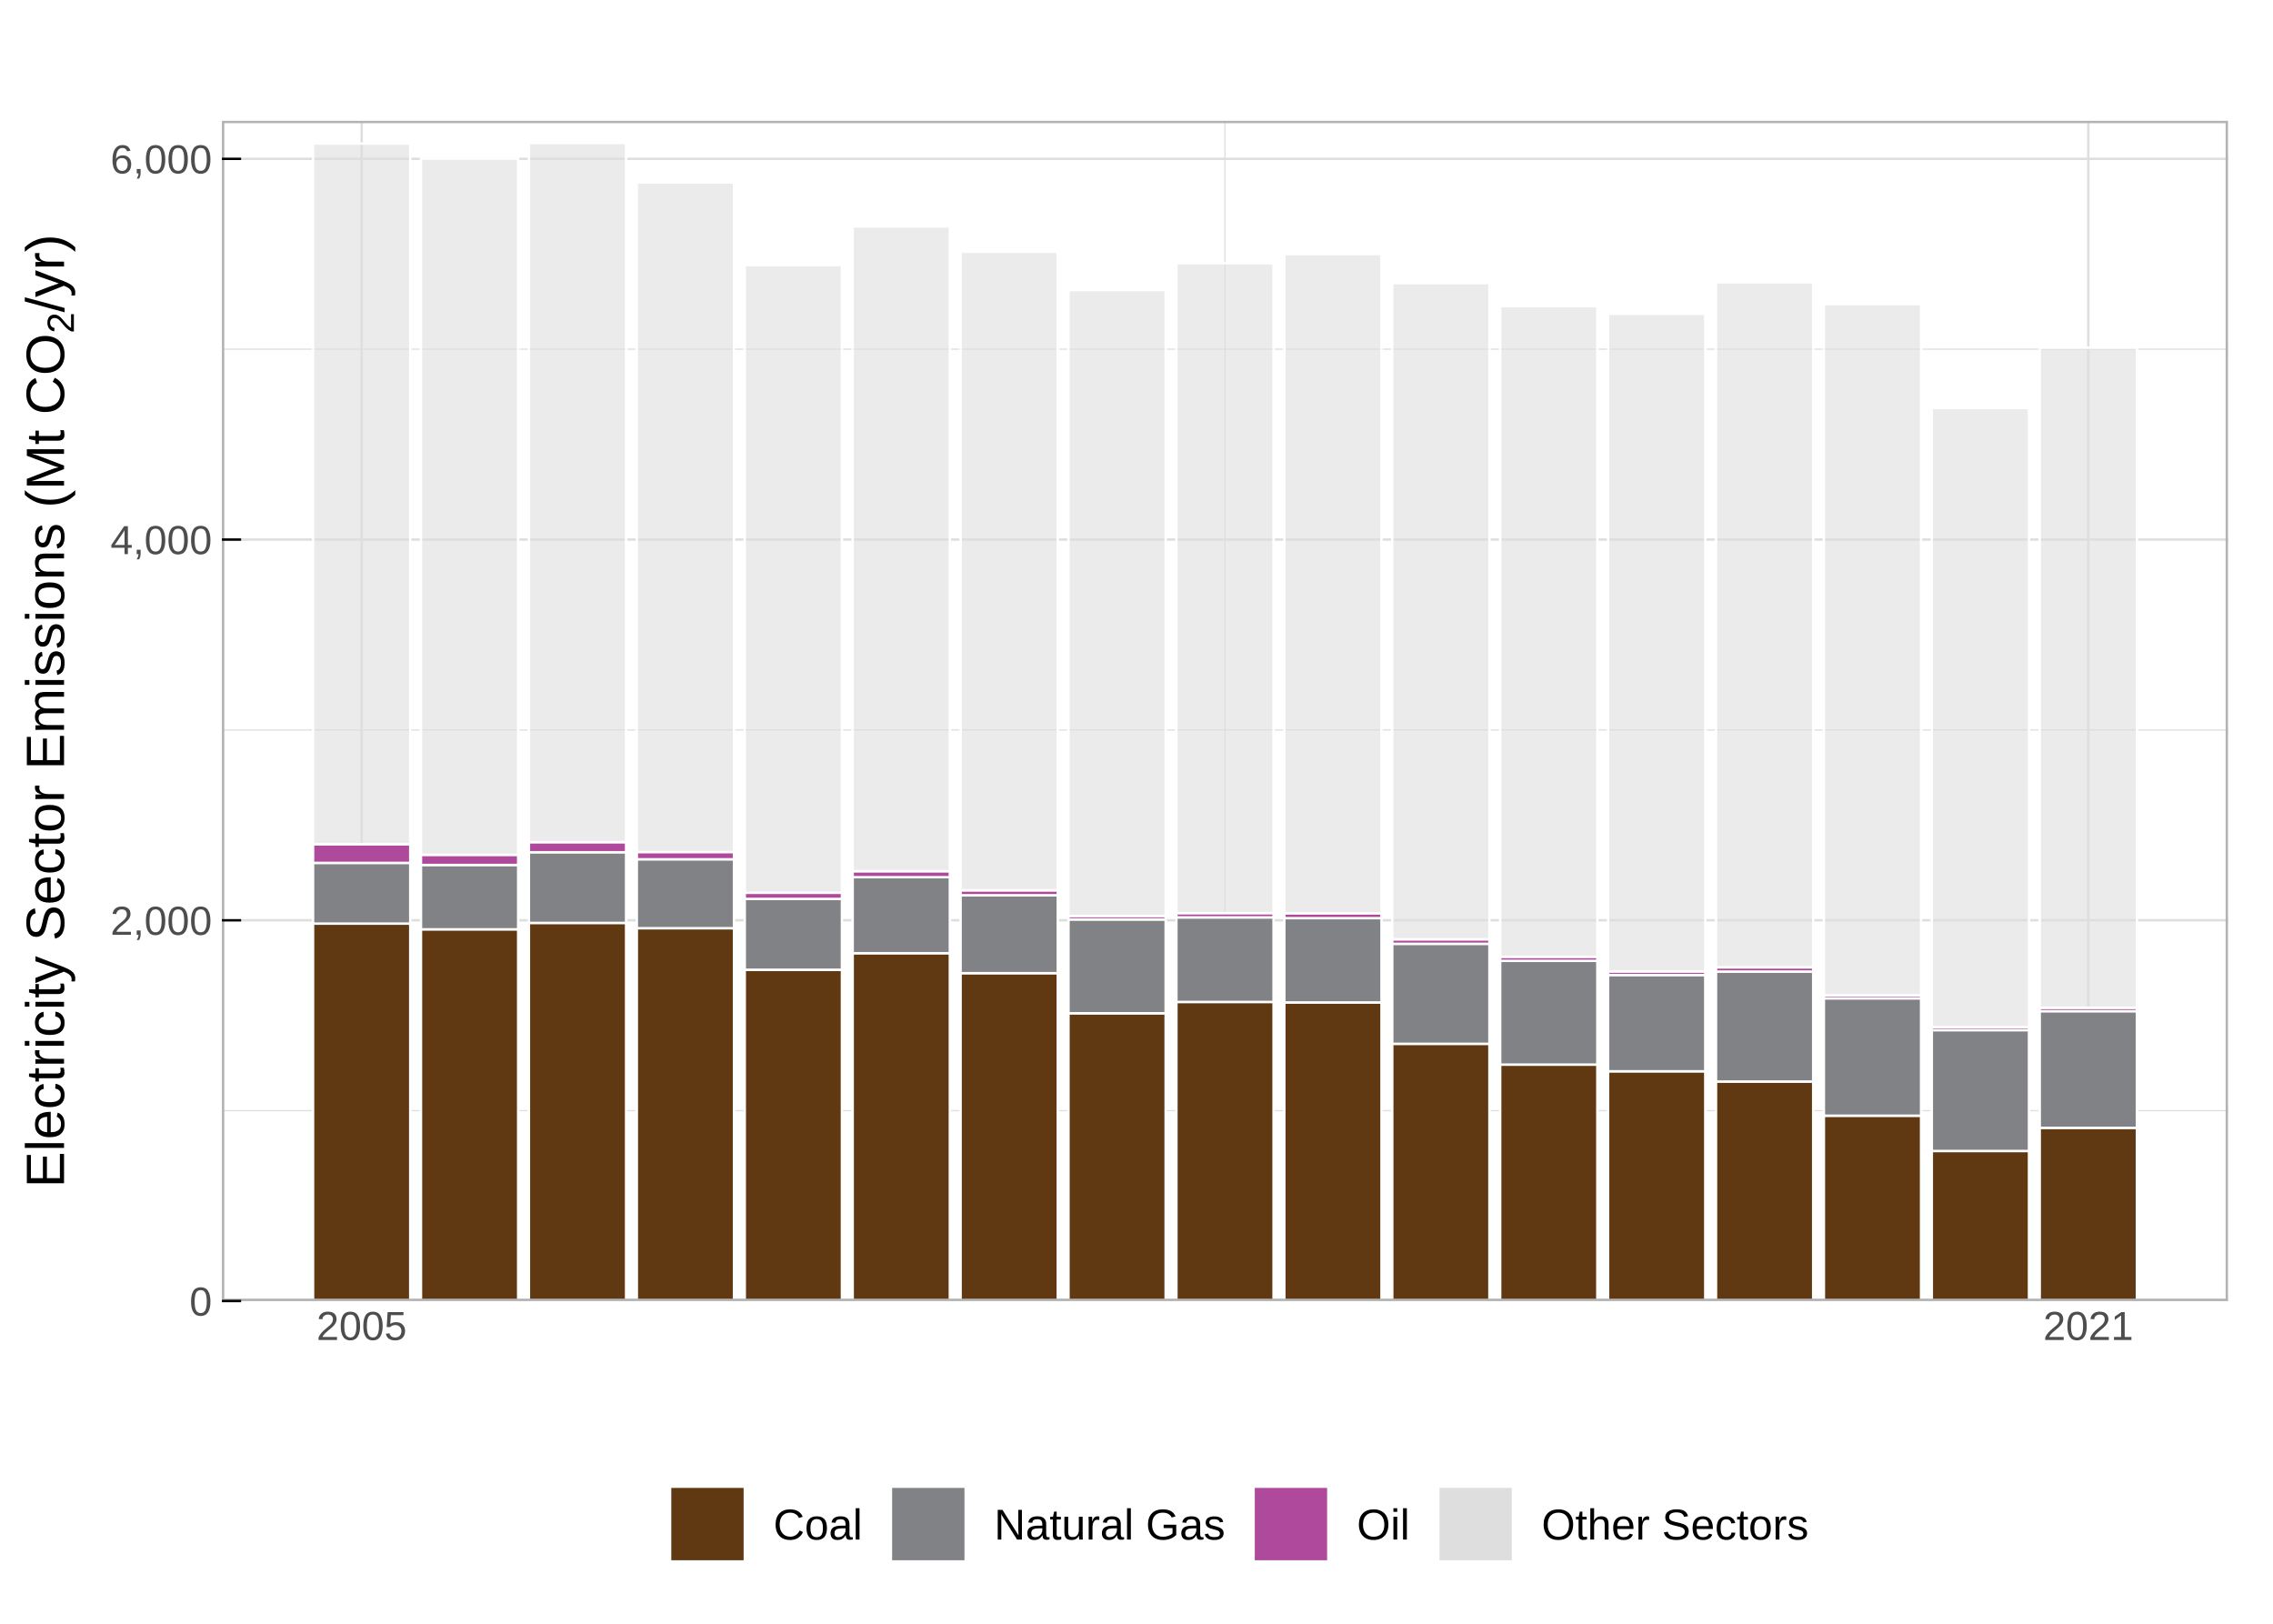
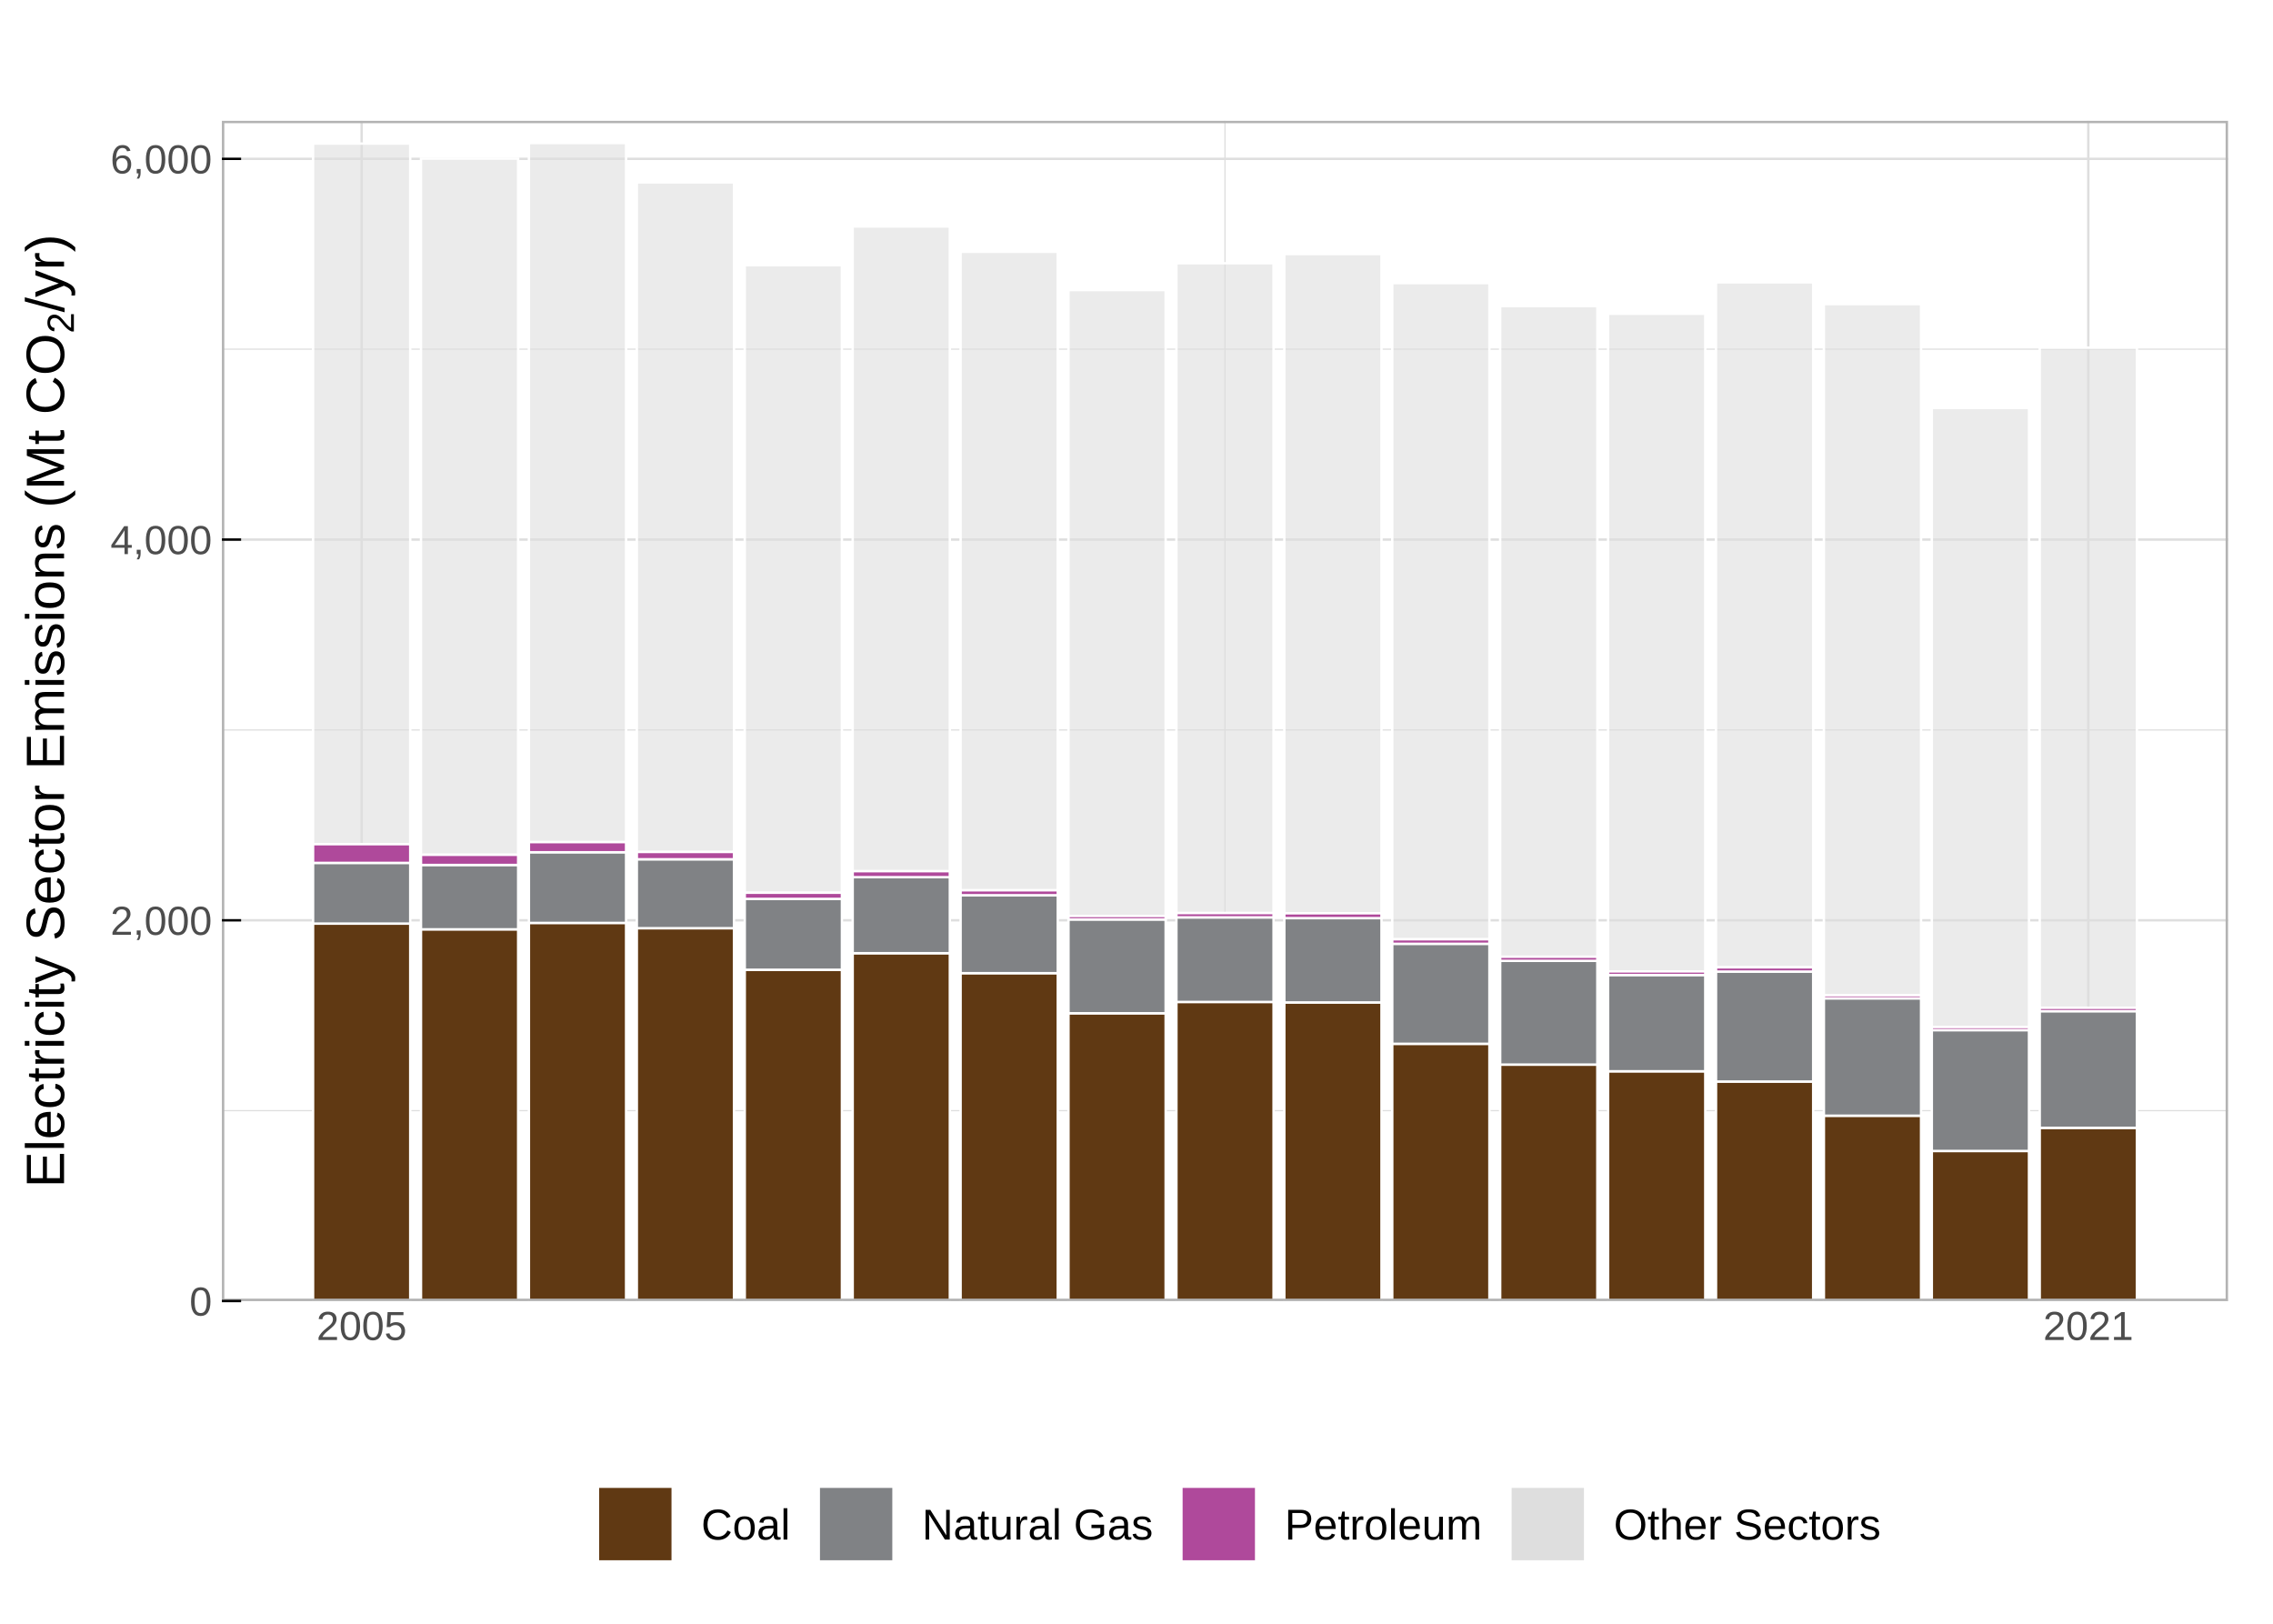
<svg xmlns="http://www.w3.org/2000/svg" class="svglite" width="504.00pt" height="360.00pt" viewBox="0 0 504.00 360.00">
  <defs>
    <style type="text/css">
    .svglite line, .svglite polyline, .svglite polygon, .svglite path, .svglite rect, .svglite circle {
      fill: none;
      stroke: #000000;
      stroke-linecap: round;
      stroke-linejoin: round;
      stroke-miterlimit: 10.00;
    }
    .svglite text {
      white-space: pre;
    }
  </style>
  </defs>
  <rect width="100%" height="100%" style="stroke: none; fill: #FFFFFF;" />
  <defs>
    <clipPath id="cpMC4wMHw1MDQuMDB8MC4wMHwzNjAuMDA=">
      <rect x="0.00" y="0.00" width="504.00" height="360.00" />
    </clipPath>
  </defs>
  <g clip-path="url(#cpMC4wMHw1MDQuMDB8MC4wMHwzNjAuMDA=)">
    <rect x="0.00" y="0.00" width="504.00" height="360.00" style="stroke-width: 1.07; stroke: #FFFFFF; fill: #FFFFFF;" />
  </g>
  <defs>
    <clipPath id="cpNDkuMjB8NDk0LjA0fDI2Ljc4fDI4OC40NQ==">
      <rect x="49.20" y="26.78" width="444.83" height="261.68" />
    </clipPath>
  </defs>
  <g clip-path="url(#cpNDkuMjB8NDk0LjA0fDI2Ljc4fDI4OC40NQ==)">
    <rect x="49.20" y="26.78" width="444.83" height="261.68" style="stroke-width: 1.07; stroke: none; fill: #FFFFFF;" />
    <polyline points="49.20,246.25 494.04,246.25 " style="stroke-width: 0.27; stroke: #DEDEDE; stroke-linecap: butt;" />
    <polyline points="49.20,161.84 494.04,161.84 " style="stroke-width: 0.27; stroke: #DEDEDE; stroke-linecap: butt;" />
    <polyline points="49.20,77.42 494.04,77.42 " style="stroke-width: 0.27; stroke: #DEDEDE; stroke-linecap: butt;" />
    <polyline points="271.62,288.45 271.62,26.78 " style="stroke-width: 0.27; stroke: #DEDEDE; stroke-linecap: butt;" />
    <polyline points="49.20,288.45 494.04,288.45 " style="stroke-width: 0.53; stroke: #DEDEDE; stroke-linecap: butt;" />
    <polyline points="49.20,204.04 494.04,204.04 " style="stroke-width: 0.53; stroke: #DEDEDE; stroke-linecap: butt;" />
    <polyline points="49.20,119.63 494.04,119.63 " style="stroke-width: 0.53; stroke: #DEDEDE; stroke-linecap: butt;" />
    <polyline points="49.20,35.22 494.04,35.22 " style="stroke-width: 0.53; stroke: #DEDEDE; stroke-linecap: butt;" />
    <polyline points="80.19,288.45 80.19,26.78 " style="stroke-width: 0.53; stroke: #DEDEDE; stroke-linecap: butt;" />
    <polyline points="463.05,288.45 463.05,26.78 " style="stroke-width: 0.53; stroke: #DEDEDE; stroke-linecap: butt;" />
    <rect x="69.42" y="204.77" width="21.54" height="83.69" style="stroke-width: 0.53; stroke: #FFFFFF; stroke-linecap: butt; stroke-linejoin: miter; fill: #603913;" />
    <rect x="69.42" y="191.31" width="21.54" height="13.46" style="stroke-width: 0.53; stroke: #FFFFFF; stroke-linecap: butt; stroke-linejoin: miter; fill: #808285;" />
+     <rect x="69.42" y="31.83" width="21.54" height="155.34" style="stroke-width: 0.53; stroke: #FFFFFF; stroke-linecap: butt; stroke-linejoin: miter; fill: #DEDEDE; fill-opacity: 0.60;" />
    <rect x="69.42" y="187.17" width="21.54" height="4.14" style="stroke-width: 0.53; stroke: #FFFFFF; stroke-linecap: butt; stroke-linejoin: miter; fill: #AF499B;" />
-     <rect x="69.42" y="31.83" width="21.54" height="155.34" style="stroke-width: 0.53; stroke: #FFFFFF; stroke-linecap: butt; stroke-linejoin: miter; fill: #DEDEDE; fill-opacity: 0.60;" />
    <rect x="93.35" y="206.04" width="21.54" height="82.42" style="stroke-width: 0.53; stroke: #FFFFFF; stroke-linecap: butt; stroke-linejoin: miter; fill: #603913;" />
    <rect x="93.35" y="191.77" width="21.54" height="14.27" style="stroke-width: 0.53; stroke: #FFFFFF; stroke-linecap: butt; stroke-linejoin: miter; fill: #808285;" />
+     <rect x="93.35" y="35.18" width="21.54" height="154.34" style="stroke-width: 0.53; stroke: #FFFFFF; stroke-linecap: butt; stroke-linejoin: miter; fill: #DEDEDE; fill-opacity: 0.60;" />
    <rect x="93.35" y="189.52" width="21.54" height="2.25" style="stroke-width: 0.53; stroke: #FFFFFF; stroke-linecap: butt; stroke-linejoin: miter; fill: #AF499B;" />
-     <rect x="93.35" y="35.18" width="21.54" height="154.34" style="stroke-width: 0.53; stroke: #FFFFFF; stroke-linecap: butt; stroke-linejoin: miter; fill: #DEDEDE; fill-opacity: 0.60;" />
    <rect x="117.28" y="204.62" width="21.54" height="83.83" style="stroke-width: 0.53; stroke: #FFFFFF; stroke-linecap: butt; stroke-linejoin: miter; fill: #603913;" />
    <rect x="117.28" y="188.94" width="21.54" height="15.68" style="stroke-width: 0.53; stroke: #FFFFFF; stroke-linecap: butt; stroke-linejoin: miter; fill: #808285;" />
+     <rect x="117.28" y="31.71" width="21.54" height="155.00" style="stroke-width: 0.53; stroke: #FFFFFF; stroke-linecap: butt; stroke-linejoin: miter; fill: #DEDEDE; fill-opacity: 0.60;" />
    <rect x="117.28" y="186.71" width="21.54" height="2.24" style="stroke-width: 0.53; stroke: #FFFFFF; stroke-linecap: butt; stroke-linejoin: miter; fill: #AF499B;" />
-     <rect x="117.28" y="31.71" width="21.54" height="155.00" style="stroke-width: 0.53; stroke: #FFFFFF; stroke-linecap: butt; stroke-linejoin: miter; fill: #DEDEDE; fill-opacity: 0.60;" />
    <rect x="141.21" y="205.80" width="21.54" height="82.66" style="stroke-width: 0.53; stroke: #FFFFFF; stroke-linecap: butt; stroke-linejoin: miter; fill: #603913;" />
    <rect x="141.21" y="190.51" width="21.54" height="15.28" style="stroke-width: 0.53; stroke: #FFFFFF; stroke-linecap: butt; stroke-linejoin: miter; fill: #808285;" />
+     <rect x="141.21" y="40.45" width="21.54" height="148.45" style="stroke-width: 0.53; stroke: #FFFFFF; stroke-linecap: butt; stroke-linejoin: miter; fill: #DEDEDE; fill-opacity: 0.60;" />
    <rect x="141.21" y="188.89" width="21.54" height="1.62" style="stroke-width: 0.53; stroke: #FFFFFF; stroke-linecap: butt; stroke-linejoin: miter; fill: #AF499B;" />
-     <rect x="141.21" y="40.45" width="21.54" height="148.45" style="stroke-width: 0.53; stroke: #FFFFFF; stroke-linecap: butt; stroke-linejoin: miter; fill: #DEDEDE; fill-opacity: 0.60;" />
    <rect x="165.14" y="215.01" width="21.54" height="73.45" style="stroke-width: 0.53; stroke: #FFFFFF; stroke-linecap: butt; stroke-linejoin: miter; fill: #603913;" />
    <rect x="165.14" y="199.28" width="21.54" height="15.72" style="stroke-width: 0.53; stroke: #FFFFFF; stroke-linecap: butt; stroke-linejoin: miter; fill: #808285;" />
+     <rect x="165.14" y="58.79" width="21.54" height="139.14" style="stroke-width: 0.53; stroke: #FFFFFF; stroke-linecap: butt; stroke-linejoin: miter; fill: #DEDEDE; fill-opacity: 0.60;" />
    <rect x="165.14" y="197.93" width="21.54" height="1.36" style="stroke-width: 0.53; stroke: #FFFFFF; stroke-linecap: butt; stroke-linejoin: miter; fill: #AF499B;" />
-     <rect x="165.14" y="58.79" width="21.54" height="139.14" style="stroke-width: 0.53; stroke: #FFFFFF; stroke-linecap: butt; stroke-linejoin: miter; fill: #DEDEDE; fill-opacity: 0.60;" />
    <rect x="189.07" y="211.33" width="21.54" height="77.12" style="stroke-width: 0.53; stroke: #FFFFFF; stroke-linecap: butt; stroke-linejoin: miter; fill: #603913;" />
    <rect x="189.07" y="194.47" width="21.54" height="16.86" style="stroke-width: 0.53; stroke: #FFFFFF; stroke-linecap: butt; stroke-linejoin: miter; fill: #808285;" />
+     <rect x="189.07" y="50.21" width="21.54" height="142.94" style="stroke-width: 0.53; stroke: #FFFFFF; stroke-linecap: butt; stroke-linejoin: miter; fill: #DEDEDE; fill-opacity: 0.60;" />
    <rect x="189.07" y="193.15" width="21.54" height="1.33" style="stroke-width: 0.53; stroke: #FFFFFF; stroke-linecap: butt; stroke-linejoin: miter; fill: #AF499B;" />
-     <rect x="189.07" y="50.21" width="21.54" height="142.94" style="stroke-width: 0.53; stroke: #FFFFFF; stroke-linecap: butt; stroke-linejoin: miter; fill: #DEDEDE; fill-opacity: 0.60;" />
    <rect x="213.00" y="215.76" width="21.54" height="72.70" style="stroke-width: 0.53; stroke: #FFFFFF; stroke-linecap: butt; stroke-linejoin: miter; fill: #603913;" />
    <rect x="213.00" y="198.48" width="21.54" height="17.28" style="stroke-width: 0.53; stroke: #FFFFFF; stroke-linecap: butt; stroke-linejoin: miter; fill: #808285;" />
+     <rect x="213.00" y="55.83" width="21.54" height="141.56" style="stroke-width: 0.53; stroke: #FFFFFF; stroke-linecap: butt; stroke-linejoin: miter; fill: #DEDEDE; fill-opacity: 0.60;" />
    <rect x="213.00" y="197.39" width="21.54" height="1.09" style="stroke-width: 0.53; stroke: #FFFFFF; stroke-linecap: butt; stroke-linejoin: miter; fill: #AF499B;" />
-     <rect x="213.00" y="55.83" width="21.54" height="141.56" style="stroke-width: 0.53; stroke: #FFFFFF; stroke-linecap: butt; stroke-linejoin: miter; fill: #DEDEDE; fill-opacity: 0.60;" />
    <rect x="236.92" y="224.65" width="21.54" height="63.80" style="stroke-width: 0.53; stroke: #FFFFFF; stroke-linecap: butt; stroke-linejoin: miter; fill: #603913;" />
    <rect x="236.92" y="203.85" width="21.54" height="20.80" style="stroke-width: 0.53; stroke: #FFFFFF; stroke-linecap: butt; stroke-linejoin: miter; fill: #808285;" />
+     <rect x="236.92" y="64.31" width="21.54" height="138.76" style="stroke-width: 0.53; stroke: #FFFFFF; stroke-linecap: butt; stroke-linejoin: miter; fill: #DEDEDE; fill-opacity: 0.60;" />
    <rect x="236.92" y="203.08" width="21.54" height="0.77" style="stroke-width: 0.53; stroke: #FFFFFF; stroke-linecap: butt; stroke-linejoin: miter; fill: #AF499B;" />
-     <rect x="236.92" y="64.31" width="21.54" height="138.76" style="stroke-width: 0.53; stroke: #FFFFFF; stroke-linecap: butt; stroke-linejoin: miter; fill: #DEDEDE; fill-opacity: 0.60;" />
    <rect x="260.85" y="222.14" width="21.54" height="66.32" style="stroke-width: 0.53; stroke: #FFFFFF; stroke-linecap: butt; stroke-linejoin: miter; fill: #603913;" />
    <rect x="260.85" y="203.39" width="21.54" height="18.75" style="stroke-width: 0.53; stroke: #FFFFFF; stroke-linecap: butt; stroke-linejoin: miter; fill: #808285;" />
+     <rect x="260.85" y="58.37" width="21.54" height="144.07" style="stroke-width: 0.53; stroke: #FFFFFF; stroke-linecap: butt; stroke-linejoin: miter; fill: #DEDEDE; fill-opacity: 0.60;" />
    <rect x="260.85" y="202.44" width="21.54" height="0.95" style="stroke-width: 0.53; stroke: #FFFFFF; stroke-linecap: butt; stroke-linejoin: miter; fill: #AF499B;" />
-     <rect x="260.85" y="58.37" width="21.54" height="144.07" style="stroke-width: 0.53; stroke: #FFFFFF; stroke-linecap: butt; stroke-linejoin: miter; fill: #DEDEDE; fill-opacity: 0.60;" />
    <rect x="284.78" y="222.25" width="21.54" height="66.20" style="stroke-width: 0.53; stroke: #FFFFFF; stroke-linecap: butt; stroke-linejoin: miter; fill: #603913;" />
    <rect x="284.78" y="203.56" width="21.54" height="18.69" style="stroke-width: 0.53; stroke: #FFFFFF; stroke-linecap: butt; stroke-linejoin: miter; fill: #808285;" />
+     <rect x="284.78" y="56.32" width="21.54" height="146.17" style="stroke-width: 0.53; stroke: #FFFFFF; stroke-linecap: butt; stroke-linejoin: miter; fill: #DEDEDE; fill-opacity: 0.60;" />
    <rect x="284.78" y="202.49" width="21.54" height="1.07" style="stroke-width: 0.53; stroke: #FFFFFF; stroke-linecap: butt; stroke-linejoin: miter; fill: #AF499B;" />
-     <rect x="284.78" y="56.32" width="21.54" height="146.17" style="stroke-width: 0.53; stroke: #FFFFFF; stroke-linecap: butt; stroke-linejoin: miter; fill: #DEDEDE; fill-opacity: 0.60;" />
    <rect x="308.71" y="231.42" width="21.54" height="57.04" style="stroke-width: 0.53; stroke: #FFFFFF; stroke-linecap: butt; stroke-linejoin: miter; fill: #603913;" />
    <rect x="308.71" y="209.25" width="21.54" height="22.17" style="stroke-width: 0.53; stroke: #FFFFFF; stroke-linecap: butt; stroke-linejoin: miter; fill: #808285;" />
+     <rect x="308.71" y="62.76" width="21.54" height="145.49" style="stroke-width: 0.53; stroke: #FFFFFF; stroke-linecap: butt; stroke-linejoin: miter; fill: #DEDEDE; fill-opacity: 0.60;" />
    <rect x="308.71" y="208.25" width="21.54" height="1.00" style="stroke-width: 0.53; stroke: #FFFFFF; stroke-linecap: butt; stroke-linejoin: miter; fill: #AF499B;" />
-     <rect x="308.71" y="62.76" width="21.54" height="145.49" style="stroke-width: 0.53; stroke: #FFFFFF; stroke-linecap: butt; stroke-linejoin: miter; fill: #DEDEDE; fill-opacity: 0.60;" />
    <rect x="332.64" y="236.03" width="21.54" height="52.42" style="stroke-width: 0.53; stroke: #FFFFFF; stroke-linecap: butt; stroke-linejoin: miter; fill: #603913;" />
    <rect x="332.64" y="213.03" width="21.54" height="23.00" style="stroke-width: 0.53; stroke: #FFFFFF; stroke-linecap: butt; stroke-linejoin: miter; fill: #808285;" />
+     <rect x="332.64" y="67.87" width="21.54" height="144.26" style="stroke-width: 0.53; stroke: #FFFFFF; stroke-linecap: butt; stroke-linejoin: miter; fill: #DEDEDE; fill-opacity: 0.60;" />
    <rect x="332.64" y="212.12" width="21.54" height="0.91" style="stroke-width: 0.53; stroke: #FFFFFF; stroke-linecap: butt; stroke-linejoin: miter; fill: #AF499B;" />
-     <rect x="332.64" y="67.87" width="21.54" height="144.26" style="stroke-width: 0.53; stroke: #FFFFFF; stroke-linecap: butt; stroke-linejoin: miter; fill: #DEDEDE; fill-opacity: 0.60;" />
    <rect x="356.57" y="237.51" width="21.54" height="50.95" style="stroke-width: 0.53; stroke: #FFFFFF; stroke-linecap: butt; stroke-linejoin: miter; fill: #603913;" />
    <rect x="356.57" y="216.17" width="21.54" height="21.34" style="stroke-width: 0.53; stroke: #FFFFFF; stroke-linecap: butt; stroke-linejoin: miter; fill: #808285;" />
+     <rect x="356.57" y="69.57" width="21.54" height="145.80" style="stroke-width: 0.53; stroke: #FFFFFF; stroke-linecap: butt; stroke-linejoin: miter; fill: #DEDEDE; fill-opacity: 0.60;" />
    <rect x="356.57" y="215.37" width="21.54" height="0.80" style="stroke-width: 0.53; stroke: #FFFFFF; stroke-linecap: butt; stroke-linejoin: miter; fill: #AF499B;" />
-     <rect x="356.57" y="69.57" width="21.54" height="145.80" style="stroke-width: 0.53; stroke: #FFFFFF; stroke-linecap: butt; stroke-linejoin: miter; fill: #DEDEDE; fill-opacity: 0.60;" />
    <rect x="380.50" y="239.79" width="21.54" height="48.66" style="stroke-width: 0.53; stroke: #FFFFFF; stroke-linecap: butt; stroke-linejoin: miter; fill: #603913;" />
    <rect x="380.50" y="215.40" width="21.54" height="24.39" style="stroke-width: 0.53; stroke: #FFFFFF; stroke-linecap: butt; stroke-linejoin: miter; fill: #808285;" />
+     <rect x="380.50" y="62.60" width="21.54" height="151.87" style="stroke-width: 0.53; stroke: #FFFFFF; stroke-linecap: butt; stroke-linejoin: miter; fill: #DEDEDE; fill-opacity: 0.60;" />
    <rect x="380.50" y="214.47" width="21.54" height="0.94" style="stroke-width: 0.53; stroke: #FFFFFF; stroke-linecap: butt; stroke-linejoin: miter; fill: #AF499B;" />
-     <rect x="380.50" y="62.60" width="21.54" height="151.87" style="stroke-width: 0.53; stroke: #FFFFFF; stroke-linecap: butt; stroke-linejoin: miter; fill: #DEDEDE; fill-opacity: 0.60;" />
    <rect x="404.42" y="247.37" width="21.54" height="41.09" style="stroke-width: 0.53; stroke: #FFFFFF; stroke-linecap: butt; stroke-linejoin: miter; fill: #603913;" />
    <rect x="404.42" y="221.34" width="21.54" height="26.02" style="stroke-width: 0.53; stroke: #FFFFFF; stroke-linecap: butt; stroke-linejoin: miter; fill: #808285;" />
+     <rect x="404.42" y="67.43" width="21.54" height="153.23" style="stroke-width: 0.53; stroke: #FFFFFF; stroke-linecap: butt; stroke-linejoin: miter; fill: #DEDEDE; fill-opacity: 0.60;" />
    <rect x="404.42" y="220.66" width="21.54" height="0.68" style="stroke-width: 0.53; stroke: #FFFFFF; stroke-linecap: butt; stroke-linejoin: miter; fill: #AF499B;" />
-     <rect x="404.42" y="67.43" width="21.54" height="153.23" style="stroke-width: 0.53; stroke: #FFFFFF; stroke-linecap: butt; stroke-linejoin: miter; fill: #DEDEDE; fill-opacity: 0.60;" />
    <rect x="428.35" y="255.19" width="21.54" height="33.27" style="stroke-width: 0.53; stroke: #FFFFFF; stroke-linecap: butt; stroke-linejoin: miter; fill: #603913;" />
    <rect x="428.35" y="228.39" width="21.54" height="26.79" style="stroke-width: 0.53; stroke: #FFFFFF; stroke-linecap: butt; stroke-linejoin: miter; fill: #808285;" />
+     <rect x="428.35" y="90.45" width="21.54" height="137.26" style="stroke-width: 0.53; stroke: #FFFFFF; stroke-linecap: butt; stroke-linejoin: miter; fill: #DEDEDE; fill-opacity: 0.60;" />
    <rect x="428.35" y="227.71" width="21.54" height="0.68" style="stroke-width: 0.53; stroke: #FFFFFF; stroke-linecap: butt; stroke-linejoin: miter; fill: #AF499B;" />
-     <rect x="428.35" y="90.45" width="21.54" height="137.26" style="stroke-width: 0.53; stroke: #FFFFFF; stroke-linecap: butt; stroke-linejoin: miter; fill: #DEDEDE; fill-opacity: 0.60;" />
    <rect x="452.28" y="250.05" width="21.54" height="38.40" style="stroke-width: 0.53; stroke: #FFFFFF; stroke-linecap: butt; stroke-linejoin: miter; fill: #603913;" />
    <rect x="452.28" y="224.18" width="21.54" height="25.87" style="stroke-width: 0.53; stroke: #FFFFFF; stroke-linecap: butt; stroke-linejoin: miter; fill: #808285;" />
+     <rect x="452.28" y="77.08" width="21.54" height="146.35" style="stroke-width: 0.53; stroke: #FFFFFF; stroke-linecap: butt; stroke-linejoin: miter; fill: #DEDEDE; fill-opacity: 0.60;" />
    <rect x="452.28" y="223.44" width="21.54" height="0.75" style="stroke-width: 0.53; stroke: #FFFFFF; stroke-linecap: butt; stroke-linejoin: miter; fill: #AF499B;" />
-     <rect x="452.28" y="77.08" width="21.54" height="146.35" style="stroke-width: 0.53; stroke: #FFFFFF; stroke-linecap: butt; stroke-linejoin: miter; fill: #DEDEDE; fill-opacity: 0.60;" />
    <rect x="49.20" y="26.78" width="444.83" height="261.68" style="stroke-width: 1.07; stroke: #B3B3B3;" />
  </g>
  <g clip-path="url(#cpMC4wMHw1MDQuMDB8MC4wMHwzNjAuMDA=)">
    <text x="47.01" y="291.68" text-anchor="end" style="font-size: 9.00px;fill: #4D4D4D; font-family: &quot;Arial&quot;;" textLength="5.00px" lengthAdjust="spacingAndGlyphs">0</text>
    <text x="47.01" y="207.26" text-anchor="end" style="font-size: 9.00px;fill: #4D4D4D; font-family: &quot;Arial&quot;;" textLength="22.51px" lengthAdjust="spacingAndGlyphs">2,000</text>
    <text x="47.01" y="122.85" text-anchor="end" style="font-size: 9.00px;fill: #4D4D4D; font-family: &quot;Arial&quot;;" textLength="22.51px" lengthAdjust="spacingAndGlyphs">4,000</text>
    <text x="47.01" y="38.44" text-anchor="end" style="font-size: 9.00px;fill: #4D4D4D; font-family: &quot;Arial&quot;;" textLength="22.51px" lengthAdjust="spacingAndGlyphs">6,000</text>
    <polyline points="53.46,288.45 49.20,288.45 " style="stroke-width: 0.53; stroke-linecap: butt;" />
    <polyline points="53.46,204.04 49.20,204.04 " style="stroke-width: 0.53; stroke-linecap: butt;" />
    <polyline points="53.46,119.63 49.20,119.63 " style="stroke-width: 0.53; stroke-linecap: butt;" />
    <polyline points="53.46,35.22 49.20,35.22 " style="stroke-width: 0.53; stroke-linecap: butt;" />
    <text x="80.19" y="297.09" text-anchor="middle" style="font-size: 9.00px;fill: #4D4D4D; font-family: &quot;Arial&quot;;" textLength="20.02px" lengthAdjust="spacingAndGlyphs">2005</text>
    <text x="463.05" y="297.09" text-anchor="middle" style="font-size: 9.00px;fill: #4D4D4D; font-family: &quot;Arial&quot;;" textLength="20.02px" lengthAdjust="spacingAndGlyphs">2021</text>
    <text transform="translate(14.20,263.32) rotate(-90)" style="font-size: 12.00px; font-family: &quot;Arial&quot;;" textLength="180.07px" lengthAdjust="spacingAndGlyphs">Electricity Sector Emissions (Mt C</text>
    <text transform="translate(14.20,83.25) rotate(-90)" style="font-size: 12.00px; font-family: &quot;Arial&quot;;" textLength="9.34px" lengthAdjust="spacingAndGlyphs">O</text>
    <text transform="translate(16.38,73.91) rotate(-90)" style="font-size: 8.40px; font-family: &quot;Arial&quot;;" textLength="4.67px" lengthAdjust="spacingAndGlyphs">2</text>
    <text transform="translate(14.20,69.24) rotate(-90)" style="font-size: 12.00px; font-family: &quot;Arial&quot;;" textLength="17.33px" lengthAdjust="spacingAndGlyphs">/yr)</text>
-     <rect x="136.77" y="323.79" width="269.70" height="28.24" style="stroke-width: 1.07; stroke: none; fill: #FFFFFF;" />
-     <rect x="148.23" y="329.27" width="17.28" height="17.28" style="stroke-width: 1.07; stroke: none; fill: #FFFFFF;" />
-     <rect x="148.58" y="329.62" width="16.57" height="16.57" style="stroke-width: 0.53; stroke: #FFFFFF; stroke-linecap: butt; stroke-linejoin: miter; fill: #603913;" />
-     <rect x="197.19" y="329.27" width="17.28" height="17.28" style="stroke-width: 1.07; stroke: none; fill: #FFFFFF;" />
-     <rect x="197.55" y="329.62" width="16.57" height="16.57" style="stroke-width: 0.53; stroke: #FFFFFF; stroke-linecap: butt; stroke-linejoin: miter; fill: #808285;" />
-     <rect x="277.61" y="329.27" width="17.28" height="17.28" style="stroke-width: 1.07; stroke: none; fill: #FFFFFF;" />
-     <rect x="277.96" y="329.62" width="16.57" height="16.57" style="stroke-width: 0.53; stroke: #FFFFFF; stroke-linecap: butt; stroke-linejoin: miter; fill: #AF499B;" />
-     <rect x="318.56" y="329.27" width="17.28" height="17.28" style="stroke-width: 1.07; stroke: none; fill: #FFFFFF;" />
-     <rect x="318.92" y="329.62" width="16.57" height="16.57" style="stroke-width: 0.53; stroke: #FFFFFF; stroke-linecap: butt; stroke-linejoin: miter; fill: #DEDEDE;" />
-     <text x="171.49" y="341.34" style="font-size: 9.60px; font-family: &quot;Arial&quot;;" textLength="19.73px" lengthAdjust="spacingAndGlyphs">Coal</text>
-     <text x="220.45" y="341.34" style="font-size: 9.60px; font-family: &quot;Arial&quot;;" textLength="51.18px" lengthAdjust="spacingAndGlyphs">Natural Gas</text>
-     <text x="300.86" y="341.34" style="font-size: 9.60px; font-family: &quot;Arial&quot;;" textLength="11.72px" lengthAdjust="spacingAndGlyphs">Oil</text>
-     <text x="341.82" y="341.34" style="font-size: 9.60px; font-family: &quot;Arial&quot;;" textLength="59.17px" lengthAdjust="spacingAndGlyphs">Other Sectors</text>
+     <rect x="120.77" y="323.79" width="301.69" height="28.24" style="stroke-width: 1.07; stroke: none; fill: #FFFFFF;" />
+     <rect x="132.23" y="329.27" width="17.28" height="17.28" style="stroke-width: 1.07; stroke: none; fill: #FFFFFF;" />
+     <rect x="132.59" y="329.62" width="16.57" height="16.57" style="stroke-width: 0.53; stroke: #FFFFFF; stroke-linecap: butt; stroke-linejoin: miter; fill: #603913;" />
+     <rect x="181.19" y="329.27" width="17.28" height="17.28" style="stroke-width: 1.07; stroke: none; fill: #FFFFFF;" />
+     <rect x="181.55" y="329.62" width="16.57" height="16.57" style="stroke-width: 0.53; stroke: #FFFFFF; stroke-linecap: butt; stroke-linejoin: miter; fill: #808285;" />
+     <rect x="261.61" y="329.27" width="17.28" height="17.28" style="stroke-width: 1.07; stroke: none; fill: #FFFFFF;" />
+     <rect x="261.96" y="329.62" width="16.57" height="16.57" style="stroke-width: 0.53; stroke: #FFFFFF; stroke-linecap: butt; stroke-linejoin: miter; fill: #AF499B;" />
+     <rect x="334.56" y="329.27" width="17.28" height="17.28" style="stroke-width: 1.07; stroke: none; fill: #FFFFFF;" />
+     <rect x="334.91" y="329.62" width="16.57" height="16.57" style="stroke-width: 0.53; stroke: #FFFFFF; stroke-linecap: butt; stroke-linejoin: miter; fill: #DEDEDE;" />
+     <text x="155.49" y="341.34" style="font-size: 9.60px; font-family: &quot;Arial&quot;;" textLength="19.73px" lengthAdjust="spacingAndGlyphs">Coal</text>
+     <text x="204.45" y="341.34" style="font-size: 9.60px; font-family: &quot;Arial&quot;;" textLength="51.18px" lengthAdjust="spacingAndGlyphs">Natural Gas</text>
+     <text x="284.86" y="341.34" style="font-size: 9.60px; font-family: &quot;Arial&quot;;" textLength="43.72px" lengthAdjust="spacingAndGlyphs">Petroleum</text>
+     <text x="357.82" y="341.34" style="font-size: 9.60px; font-family: &quot;Arial&quot;;" textLength="59.17px" lengthAdjust="spacingAndGlyphs">Other Sectors</text>
  </g>
</svg>
